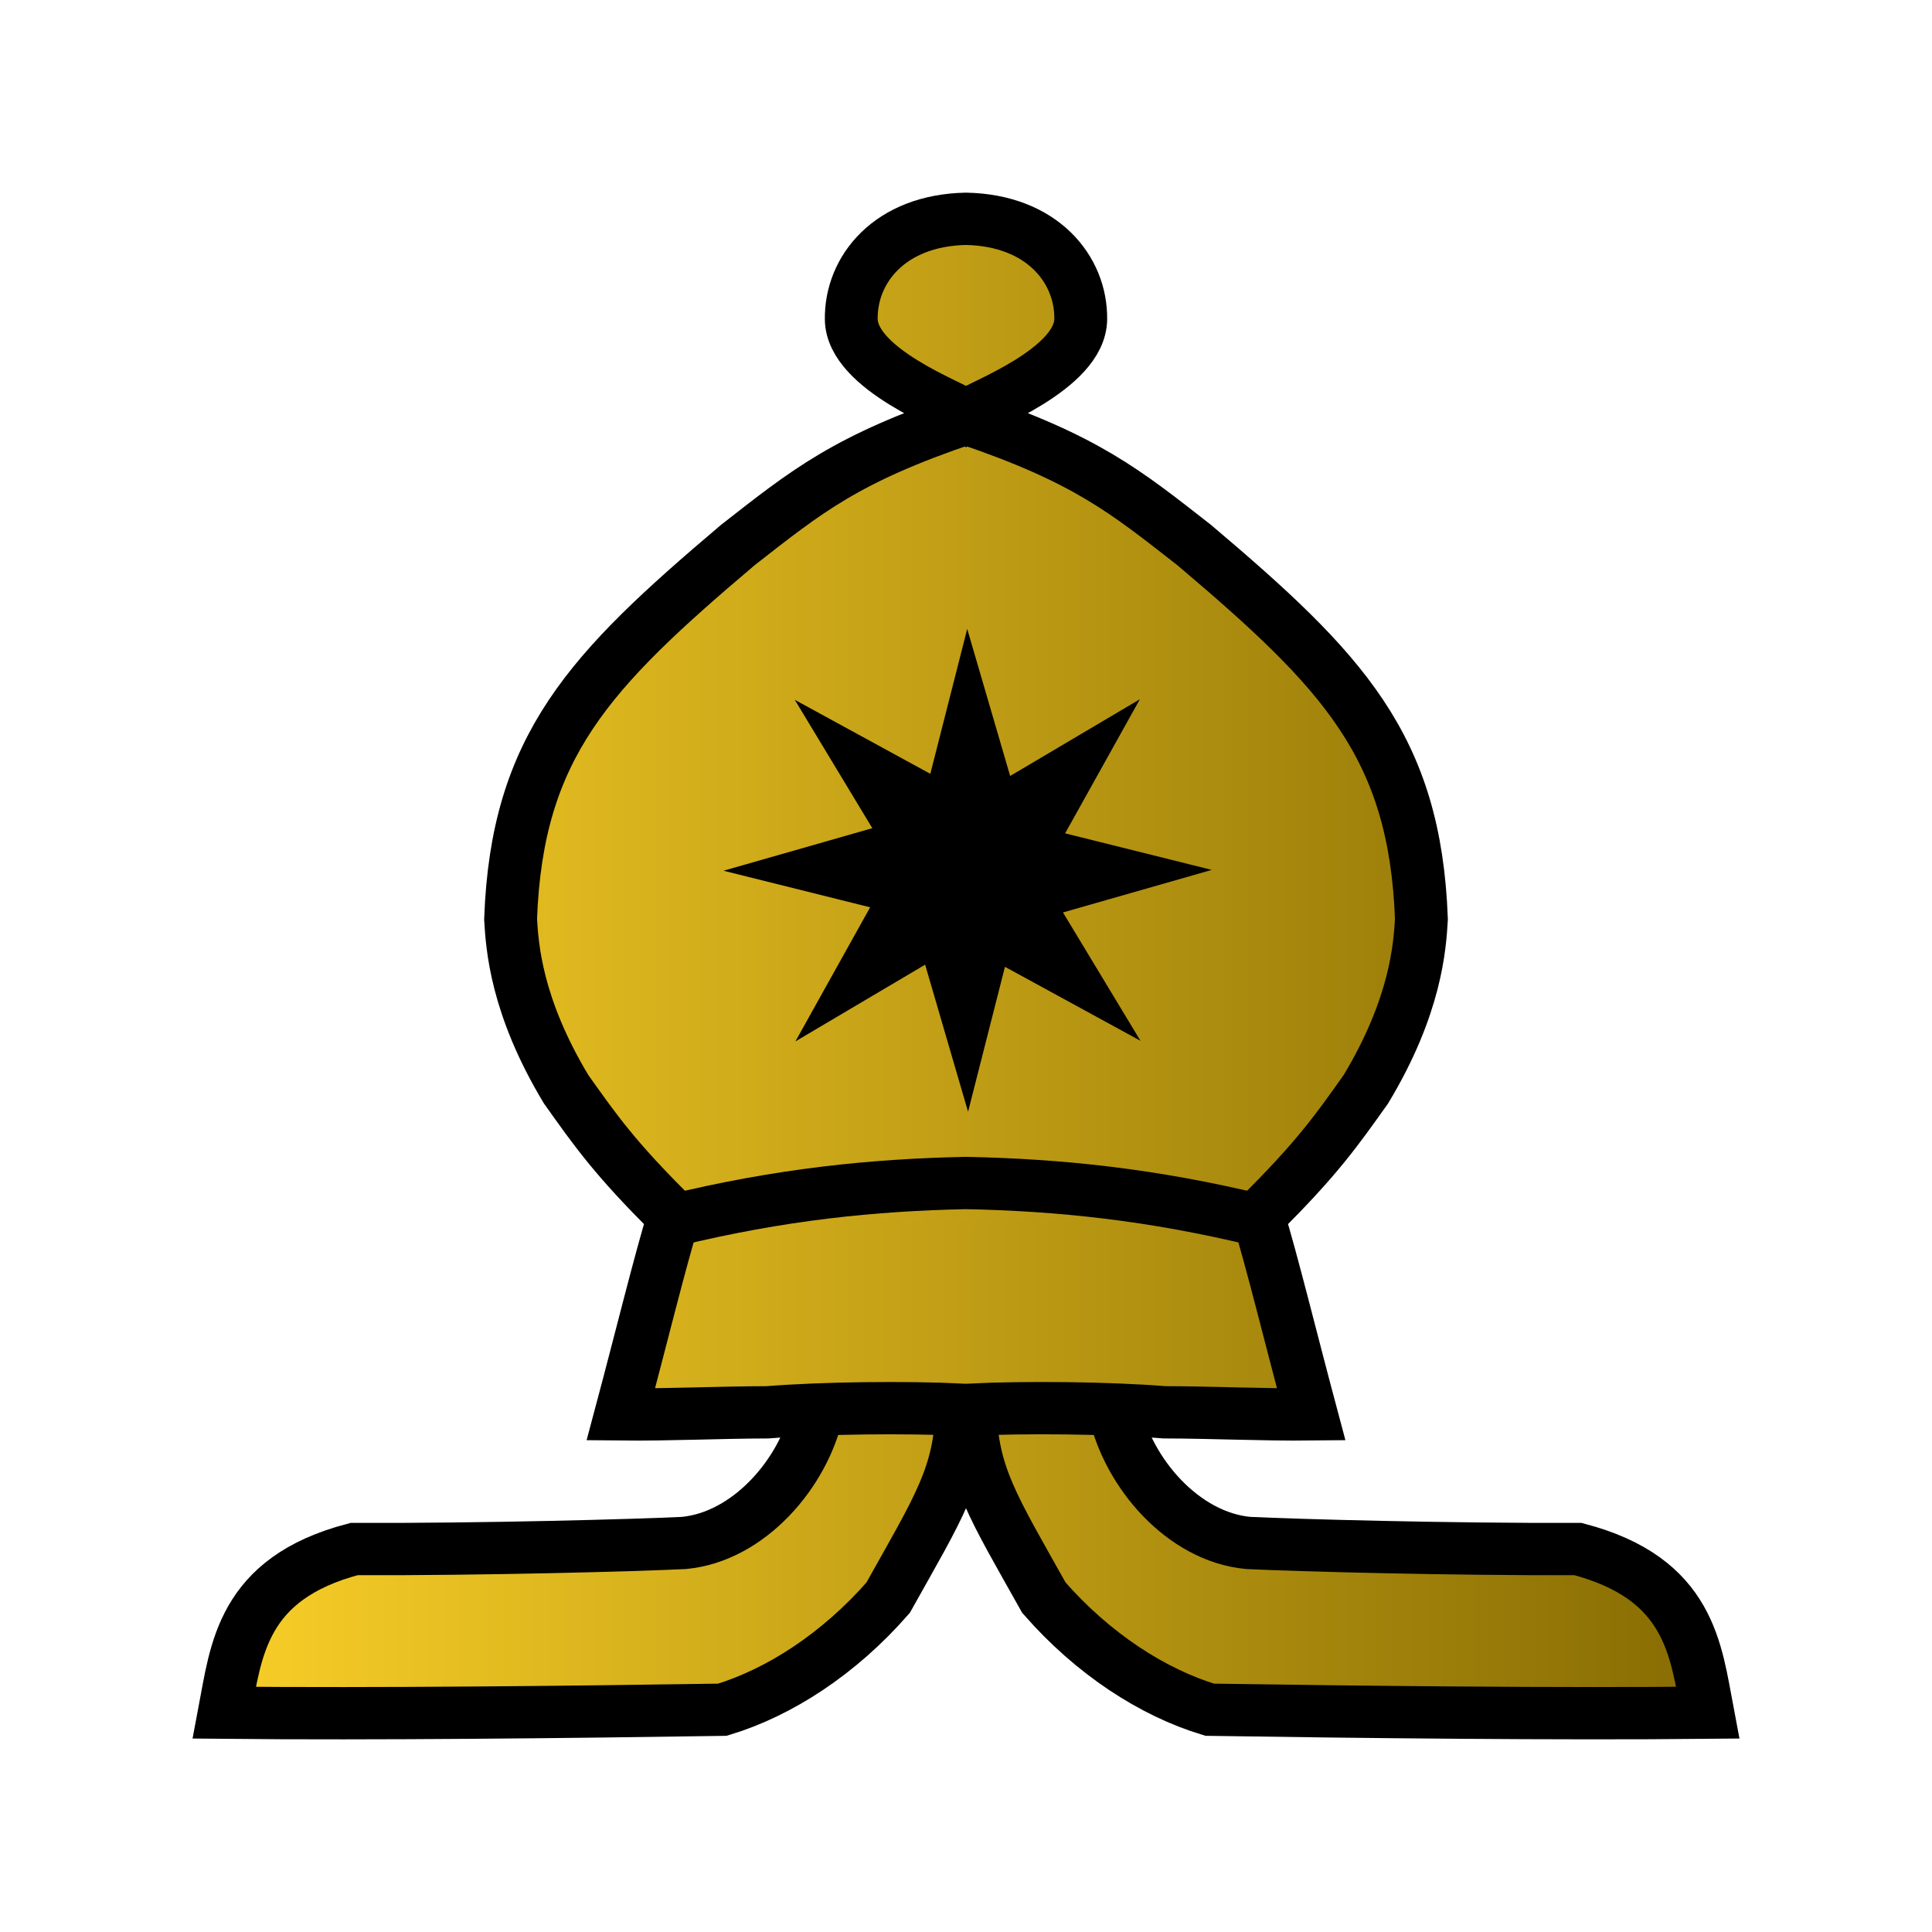
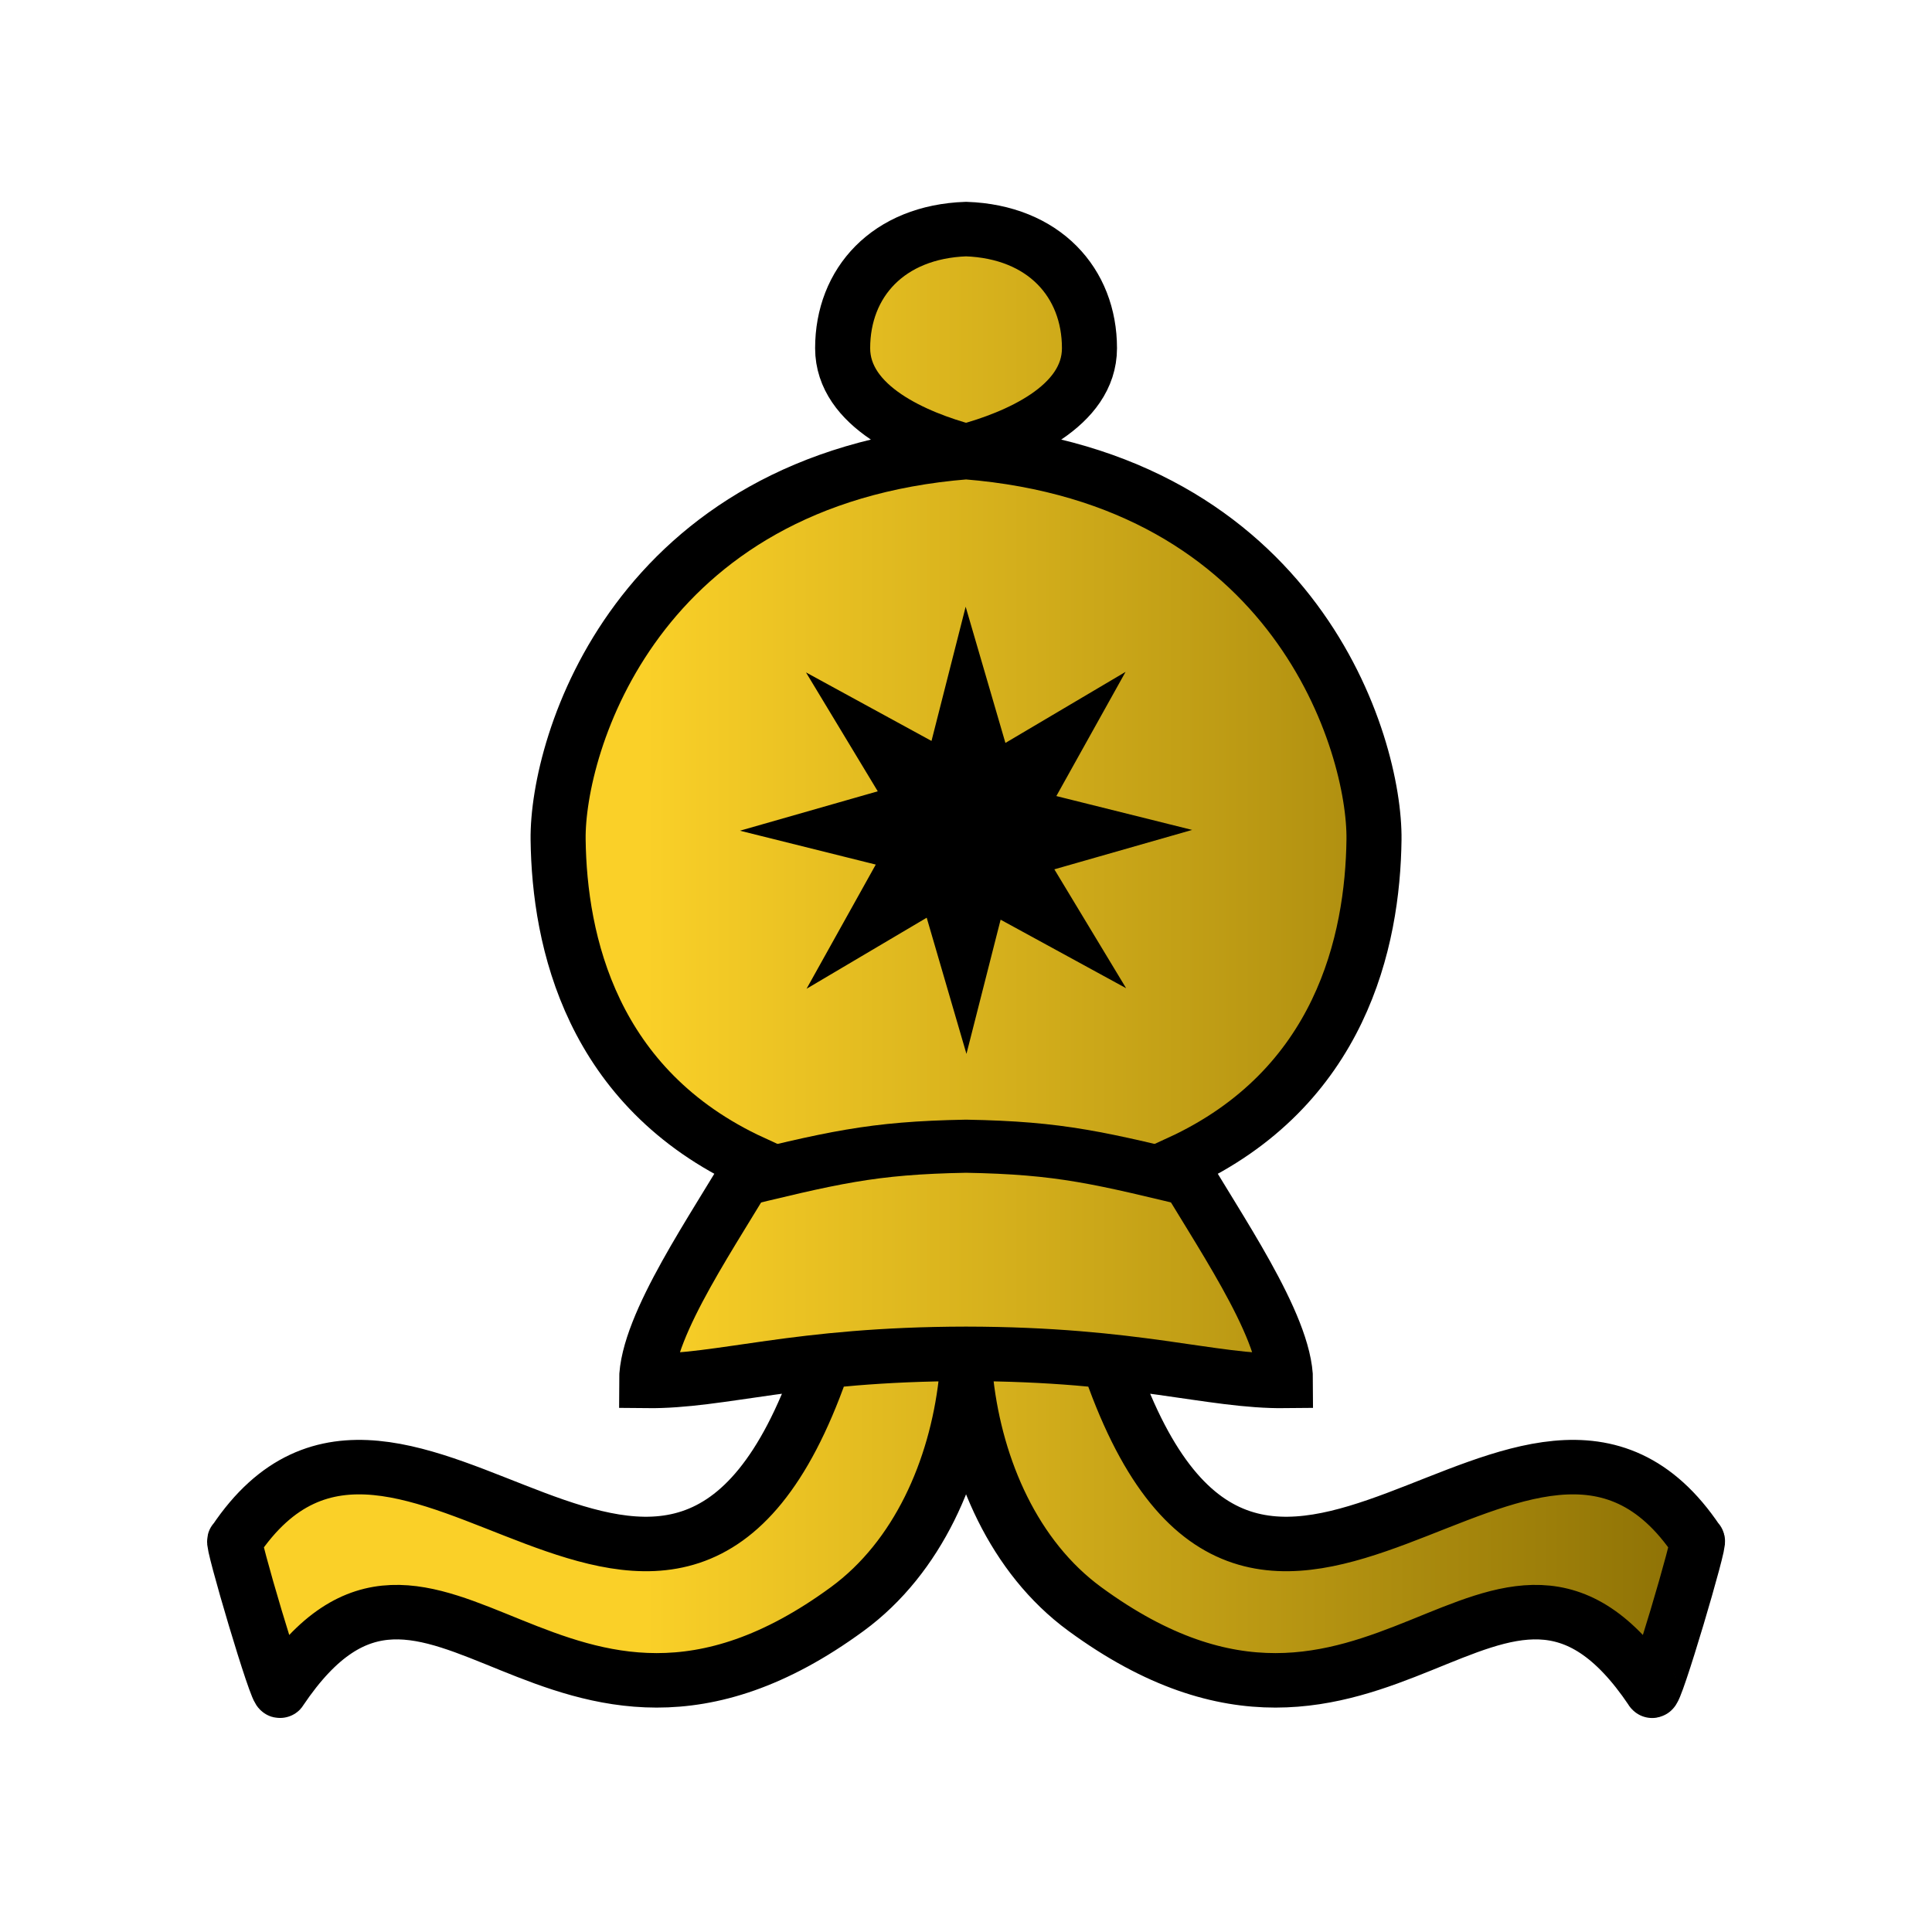
<svg xmlns="http://www.w3.org/2000/svg" xmlns:xlink="http://www.w3.org/1999/xlink" viewBox="0 0 100 100" version="1.1" id="svg2" width="100" height="100">
  <defs id="defs2">
    <linearGradient id="linearGradient2">
      <stop style="stop-color:#fad028;stop-opacity:1;" offset="0" id="stop2" />
      <stop style="stop-color:#856a02;stop-opacity:1;" offset="1" id="stop3" />
    </linearGradient>
-     <linearGradient xlink:href="#linearGradient2" id="linearGradient3" x1="1.217" y1="56.888" x2="105.545" y2="56.888" gradientUnits="userSpaceOnUse" />
-     <linearGradient xlink:href="#linearGradient2" id="linearGradient4" gradientUnits="userSpaceOnUse" x1="2.366" y1="56.888" x2="105.545" y2="56.888" />
+     <linearGradient xlink:href="#linearGradient2" id="linearGradient3" x1="32.681" y1="56.888" x2="105.545" y2="56.888" gradientUnits="userSpaceOnUse" />
+     <linearGradient id="0" x1="21.13" y1="37.592" x2="77.64" y2="37.469" gradientUnits="userSpaceOnUse">
+       <stop stop-color="#fff" id="stop3322" style="stop-color:#fae4ed;stop-opacity:1" />
+       <stop offset="1" stop-color="#fff" stop-opacity="0" id="stop3324" />
+     </linearGradient>
+     <linearGradient xlink:href="#linearGradient2" id="linearGradient11" gradientUnits="userSpaceOnUse" x1="32.681" y1="56.888" x2="105.545" y2="56.888" />
  </defs>
-   <g id="g2" style="fill:url(#linearGradient3);fill-opacity:1;stroke:#000000;stroke-width:3.563;stroke-dasharray:none;stroke-opacity:1" transform="matrix(0.7674853,0,0,0.7596059,9.030872,6.787874)">
-     <path style="font-variation-settings:'wdth' 80, 'wght' 749;fill:url(#linearGradient3);fill-opacity:1;stroke:#000000;stroke-width:3.563;stroke-dasharray:none;stroke-opacity:1" d="m 53.381,5.973 c -5.152,0.104 -7.782,3.46 -7.738,6.845 0.044,3.412 6.758,5.878 7.738,6.56 0.979,-0.682 7.694,-3.148 7.738,-6.56 0.044,-3.385 -2.586,-6.741 -7.738,-6.845 z M 63.403,87.215 c 0.921,4.234 4.62,8.568 9.002,8.986 3.234,0.159 13.553,0.447 22.246,0.415 7.598,2.01 7.953,6.919 8.749,11.152 -10.056,0.101 -23.353,-0.043 -33.586,-0.203 -3.849,-1.178 -7.863,-3.803 -11.178,-7.632 -3.446,-6.217 -4.83,-8.297 -4.979,-12.816 3.797,-0.178 9.314,-0.124 13.102,0.181 3.233,0.007 6.735,0.178 9.902,0.143 -1.373,-5.192 -2.659,-10.505 -3.568,-13.476 3.99,-3.971 5.341,-5.964 7.256,-8.679 3.389,-5.685 3.636,-9.748 3.746,-11.587 C 83.67,41.893 78.781,36.77 68.782,28.214 64.1,24.514 61.457,22.332 53.381,19.574 c -8.076,2.759 -10.719,4.94 -15.401,8.64 -9.998,8.557 -14.888,13.679 -15.312,25.486 0.11,1.839 0.357,5.902 3.746,11.587 1.914,2.714 3.265,4.708 7.256,8.679 -0.909,2.971 -2.195,8.283 -3.568,13.476 3.167,0.035 6.669,-0.136 9.902,-0.143 3.788,-0.305 9.305,-0.359 13.102,-0.181 -0.149,4.518 -1.534,6.599 -4.979,12.816 -3.315,3.83 -7.329,6.454 -11.178,7.632 -10.233,0.16 -23.53,0.304 -33.586,0.203 0.796,-4.233 1.151,-9.142 8.749,-11.152 8.694,0.032 19.013,-0.256 22.246,-0.415 4.382,-0.418 8.082,-4.752 9.002,-8.986" id="path1" />
-     <path style="font-variation-settings:'wdth' 80, 'wght' 749;opacity:1;fill:url(#linearGradient4);fill-opacity:1;stroke:#000000;stroke-width:3.563;stroke-dasharray:none;stroke-opacity:1" d="m 33.604,74.229 c 7.257,-1.785 13.513,-2.425 19.777,-2.555 6.264,0.13 12.52,0.77 19.777,2.555" id="path2" />
+   <g id="g2" style="fill:url(#linearGradient3);fill-opacity:1;stroke:#000000;stroke-width:3.563;stroke-dasharray:none;stroke-opacity:1" transform="matrix(0.7997744,0,0,0.7915635,7.310197,2.514147)">
+     <g id="g11">
+       <path style="font-variation-settings:'wdth' 80, 'wght' 749;fill:url(#linearGradient11);fill-opacity:1;stroke:#000000;stroke-width:3.563;stroke-dasharray:none;stroke-opacity:1" d="m 53.381,11.803 c -5.039,0.18 -7.987,3.5 -7.987,7.789 0,3.838 4.78,5.856 7.987,6.73 3.208,-0.874 7.987,-2.892 7.987,-6.73 0,-4.289 -2.948,-7.609 -7.987,-7.789 z m 0,14.583 c -21.396,1.729 -26.479,19.141 -26.401,25.343 0.083,6.616 2.136,16.261 12.599,21.12 -2.321,4.108 -6.876,10.595 -6.872,14.273 4.881,0.054 9.619,-1.755 20.674,-1.771 11.056,0.016 15.793,1.825 20.674,1.771 C 74.059,83.445 69.504,76.958 67.183,72.85 77.646,67.99 79.699,58.345 79.782,51.729 79.86,45.526 74.777,28.115 53.381,26.386 Z m 9.39,59.955 c 9.524,27.301 27.165,-5.005 37.928,11.242 0.306,-0.289 -2.818,10.386 -2.932,9.774 -9.864,-14.818 -17.751,8.702 -36.697,-5.318 -4.598,-3.402 -7.04,-9.176 -7.689,-14.807 -0.648,5.631 -3.091,11.404 -7.689,14.807 C 26.746,116.059 18.859,92.539 8.995,107.357 8.881,107.97 5.757,97.295 6.063,97.584 16.826,81.336 34.468,113.642 43.991,86.341" id="path1" />
+     </g>
+     <path style="font-variation-settings:'wdth' 80, 'wght' 749;opacity:1;fill:none;fill-opacity:1;stroke:#000000;stroke-width:3.472;stroke-dasharray:none;stroke-opacity:1" d="m 37.651,74.269 c 7.172,-1.764 9.585,-2.381 15.73,-2.495 6.145,0.114 8.558,0.731 15.73,2.495" id="path2" />
  </g>
-   <path id="path30-3" style="font-variation-settings:'wdth' 80, 'wght' 749;fill:#000000;fill-opacity:1;stroke:#000000;stroke-width:0.668;stroke-opacity:1" d="m 58.107,52.987 -6.308,-3.444 -1.714,6.733 -2,-6.851 -6.022,3.562 3.48,-6.244 -6.803,-1.696 6.922,-1.979 -3.599,-5.96 6.308,3.444 1.714,-6.733 2,6.851 6.022,-3.562 -3.48,6.244 6.803,1.696 -6.922,1.979 z" />
+   <path id="path30-3" style="font-variation-settings:'wdth' 80, 'wght' 749;fill:#000000;fill-opacity:1;stroke:#000000;stroke-width:0.618;stroke-opacity:1" d="m 57.433,50.331 -5.843,-3.19 -1.587,6.236 -1.852,-6.345 -5.578,3.299 3.223,-5.783 -6.301,-1.571 6.411,-1.833 -3.333,-5.521 5.843,3.19 1.587,-6.236 1.852,6.345 5.578,-3.299 -3.223,5.783 6.301,1.571 L 54.1,44.81 Z" />
</svg>
